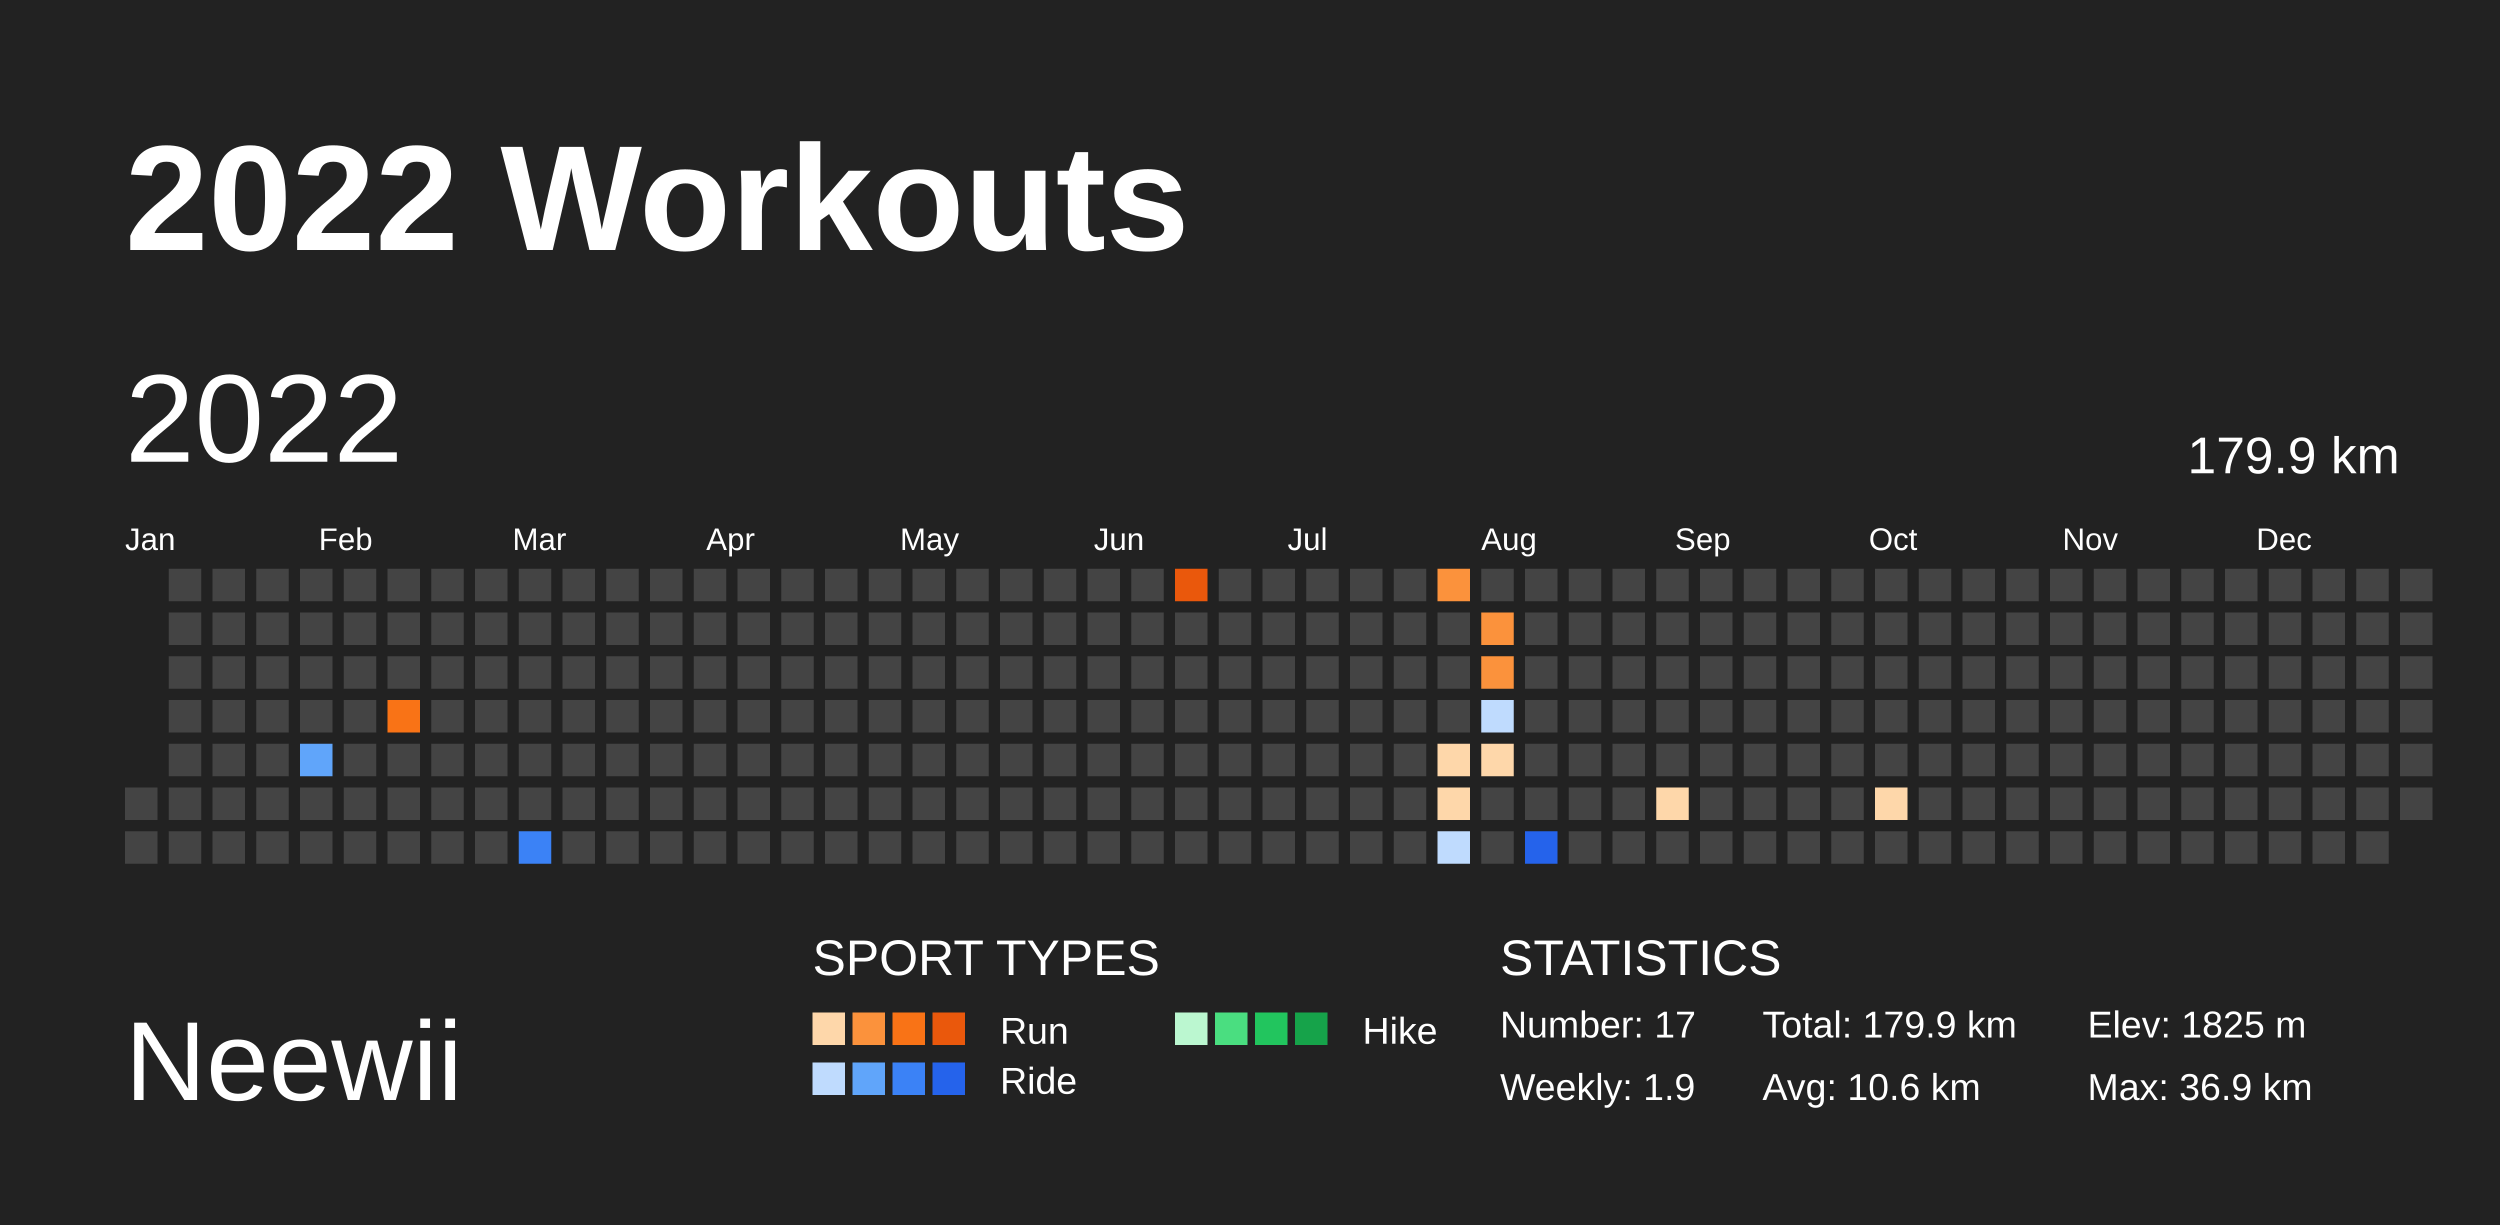
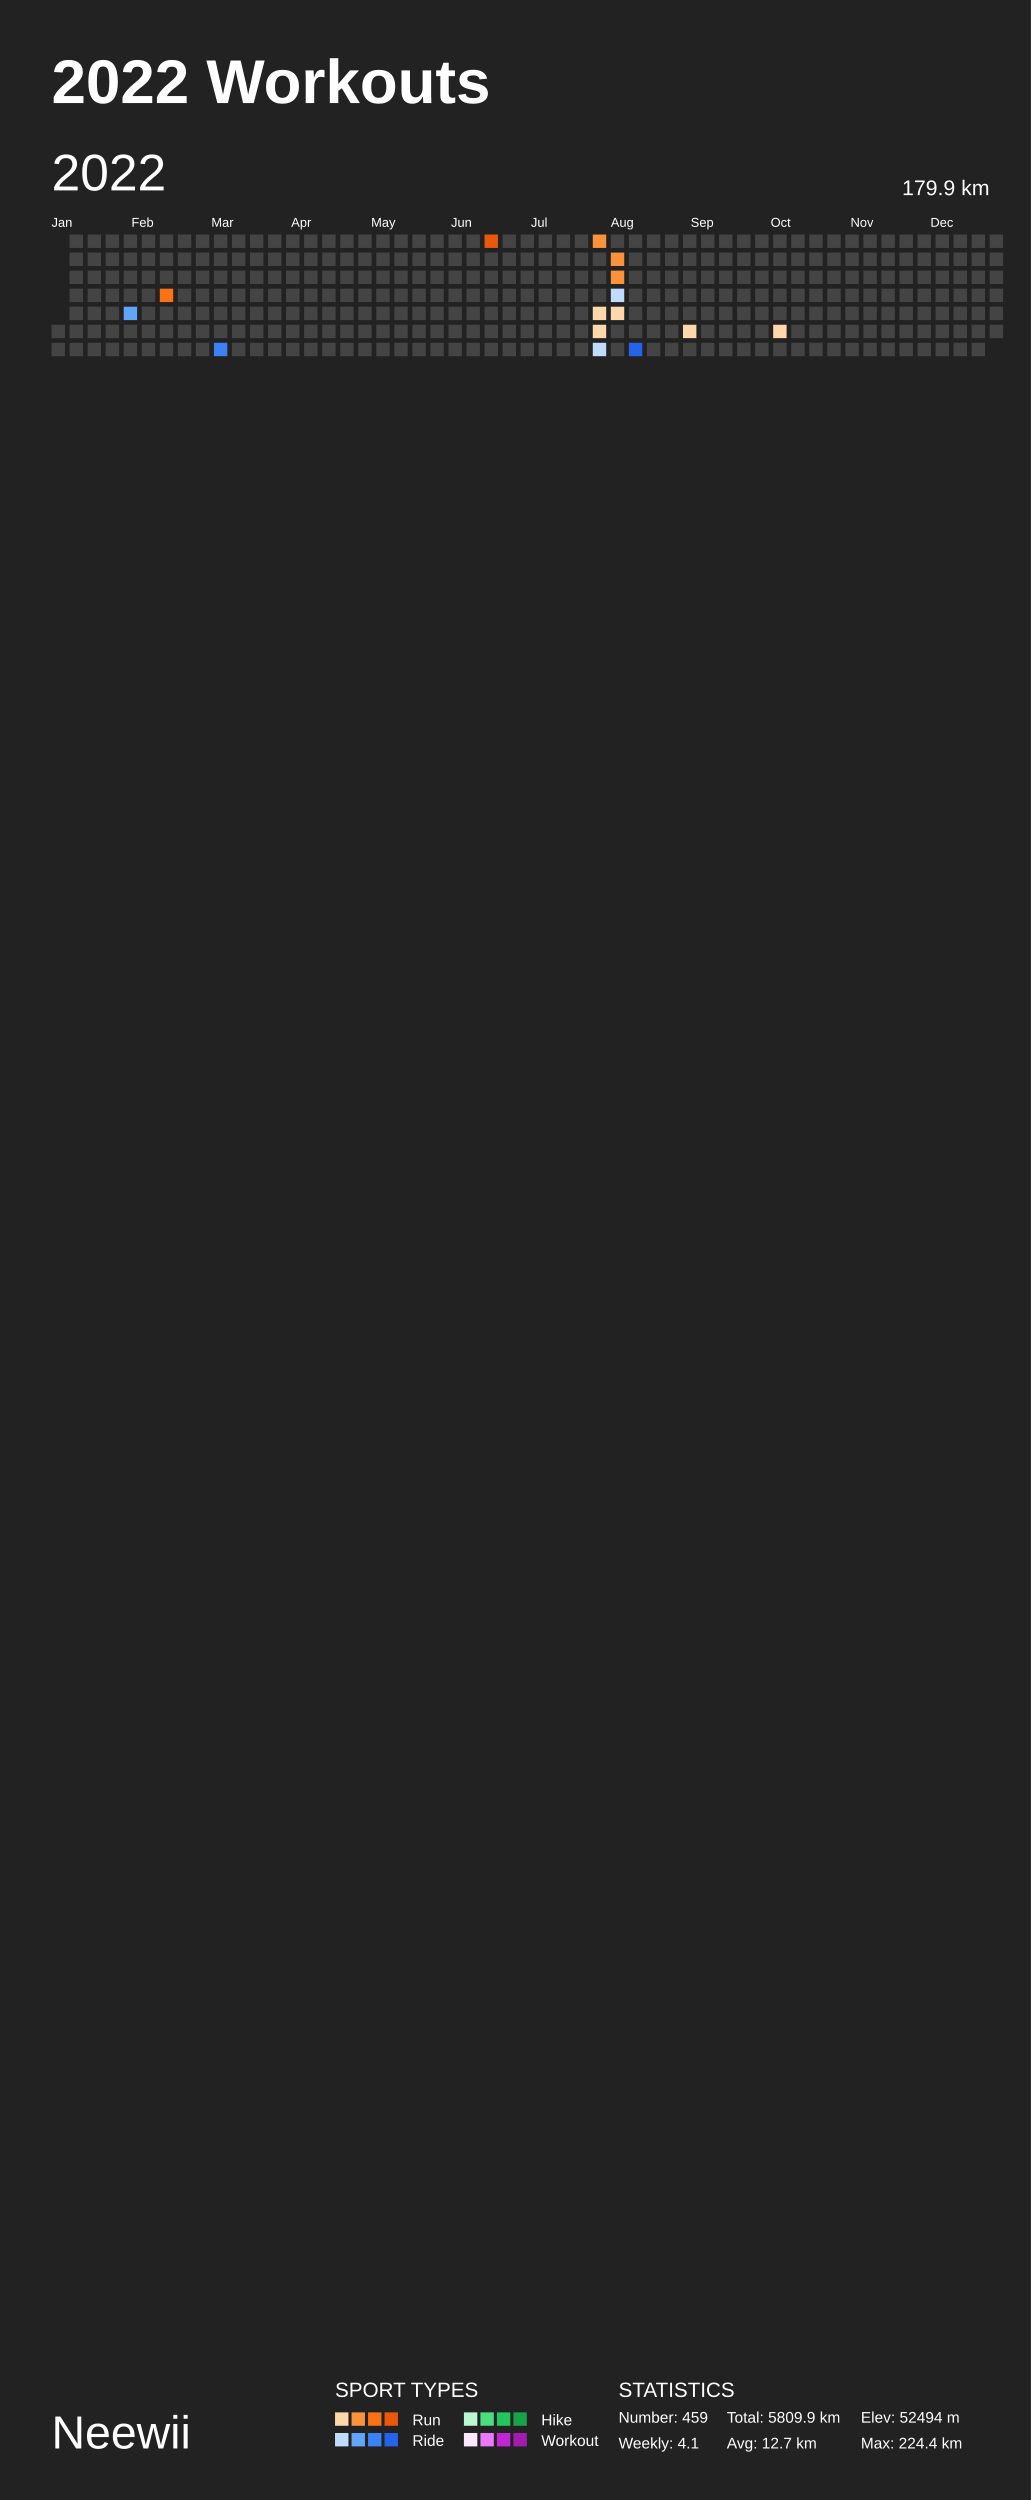
- <svg xmlns="http://www.w3.org/2000/svg" baseProfile="full" height="98mm" version="1.1" viewBox="0,0,200,98" width="200mm">
+ <svg xmlns="http://www.w3.org/2000/svg" baseProfile="full" height="485mm" version="1.1" viewBox="0,0,200,485" width="200mm">
  <defs />
-   <rect fill="#222222" height="98" width="200" x="0" y="0" />
+   <rect fill="#222222" height="485" width="200" x="0" y="0" />
  <text fill="#FFFFFF" style="font-size:12px; font-family:Arial; font-weight:bold;" x="10" y="20">2022 Workouts</text>
-   <text fill="#FFFFFF" style="font-size:9px; font-family:Arial" x="10" y="88">Neewii</text>
-   <text fill="#FFFFFF" style="font-size:4px; font-family:Arial" x="65" y="78">SPORT TYPES</text>
-   <rect fill="#fed7aa" height="2.6" width="2.6" x="65.0" y="81" />
-   <rect fill="#fb923c" height="2.6" width="2.6" x="68.2" y="81" />
-   <rect fill="#f97316" height="2.6" width="2.6" x="71.4" y="81" />
-   <rect fill="#ea580c" height="2.6" width="2.6" x="74.6" y="81" />
-   <text fill="#FFFFFF" style="font-size:3px; font-family:Arial" x="80" y="83.5">Run</text>
-   <rect fill="#bbf7d0" height="2.6" width="2.6" x="94.0" y="81" />
-   <rect fill="#4ade80" height="2.6" width="2.6" x="97.2" y="81" />
-   <rect fill="#22c55e" height="2.6" width="2.6" x="100.4" y="81" />
-   <rect fill="#16a34a" height="2.6" width="2.6" x="103.6" y="81" />
-   <text fill="#FFFFFF" style="font-size:3px; font-family:Arial" x="109" y="83.5">Hike</text>
-   <rect fill="#bfdbfe" height="2.6" width="2.6" x="65.0" y="85" />
-   <rect fill="#60a5fa" height="2.6" width="2.6" x="68.2" y="85" />
-   <rect fill="#3b82f6" height="2.6" width="2.6" x="71.4" y="85" />
-   <rect fill="#2563eb" height="2.6" width="2.6" x="74.6" y="85" />
-   <text fill="#FFFFFF" style="font-size:3px; font-family:Arial" x="80" y="87.5">Ride</text>
-   <text fill="#FFFFFF" style="font-size:4px; font-family:Arial" x="120" y="78">STATISTICS</text>
-   <text fill="#FFFFFF" style="font-size:3px; font-family:Arial" x="120" y="83">Number: 17</text>
-   <text fill="#FFFFFF" style="font-size:3px; font-family:Arial" x="120" y="88">Weekly: 1.9</text>
-   <text fill="#FFFFFF" style="font-size:3px; font-family:Arial" x="141" y="83">Total: 179.9 km</text>
-   <text fill="#FFFFFF" style="font-size:3px; font-family:Arial" x="141" y="88">Avg: 10.6 km</text>
-   <text fill="#FFFFFF" style="font-size:3px; font-family:Arial" x="167" y="83">Elev: 1825 m</text>
-   <text fill="#FFFFFF" style="font-size:3px; font-family:Arial" x="167" y="88">Max: 36.9 km</text>
+   <text fill="#FFFFFF" style="font-size:9px; font-family:Arial" x="10" y="475">Neewii</text>
+   <text fill="#FFFFFF" style="font-size:4px; font-family:Arial" x="65" y="465">SPORT TYPES</text>
+   <rect fill="#fed7aa" height="2.6" width="2.6" x="65.0" y="468" />
+   <rect fill="#fb923c" height="2.6" width="2.6" x="68.2" y="468" />
+   <rect fill="#f97316" height="2.6" width="2.6" x="71.4" y="468" />
+   <rect fill="#ea580c" height="2.6" width="2.6" x="74.6" y="468" />
+   <text fill="#FFFFFF" style="font-size:3px; font-family:Arial" x="80" y="470.5">Run</text>
+   <rect fill="#bbf7d0" height="2.6" width="2.6" x="90.0" y="468" />
+   <rect fill="#4ade80" height="2.6" width="2.6" x="93.2" y="468" />
+   <rect fill="#22c55e" height="2.6" width="2.6" x="96.4" y="468" />
+   <rect fill="#16a34a" height="2.6" width="2.6" x="99.6" y="468" />
+   <text fill="#FFFFFF" style="font-size:3px; font-family:Arial" x="105" y="470.5">Hike</text>
+   <rect fill="#bfdbfe" height="2.6" width="2.6" x="65.0" y="472" />
+   <rect fill="#60a5fa" height="2.6" width="2.6" x="68.2" y="472" />
+   <rect fill="#3b82f6" height="2.6" width="2.6" x="71.4" y="472" />
+   <rect fill="#2563eb" height="2.6" width="2.6" x="74.6" y="472" />
+   <text fill="#FFFFFF" style="font-size:3px; font-family:Arial" x="80" y="474.5">Ride</text>
+   <rect fill="#fae8ff" height="2.6" width="2.6" x="90.0" y="472" />
+   <rect fill="#e879f9" height="2.6" width="2.6" x="93.2" y="472" />
+   <rect fill="#c026d3" height="2.6" width="2.6" x="96.4" y="472" />
+   <rect fill="#a21caf" height="2.6" width="2.6" x="99.6" y="472" />
+   <text fill="#FFFFFF" style="font-size:3px; font-family:Arial" x="105" y="474.5">Workout</text>
+   <text fill="#FFFFFF" style="font-size:4px; font-family:Arial" x="120" y="465">STATISTICS</text>
+   <text fill="#FFFFFF" style="font-size:3px; font-family:Arial" x="120" y="470">Number: 459</text>
+   <text fill="#FFFFFF" style="font-size:3px; font-family:Arial" x="120" y="475">Weekly: 4.1</text>
+   <text fill="#FFFFFF" style="font-size:3px; font-family:Arial" x="141" y="470">Total: 5809.9 km</text>
+   <text fill="#FFFFFF" style="font-size:3px; font-family:Arial" x="141" y="475">Avg: 12.7 km</text>
+   <text fill="#FFFFFF" style="font-size:3px; font-family:Arial" x="167" y="470">Elev: 52494 m</text>
+   <text fill="#FFFFFF" style="font-size:3px; font-family:Arial" x="167" y="475">Max: 224.4 km</text>
  <text dominant-baseline="hanging" fill="#FFFFFF" style="font-size:10.0px; font-family:Arial;" x="10" y="30">2022</text>
  <text dominant-baseline="hanging" fill="#FFFFFF" style="font-size:4.125px; font-family:Arial;" x="175" y="35">179.9 km</text>
  <text fill="#FFFFFF" style="font-size:2.5px; font-family:Arial" x="10.0" y="44">Jan</text>
  <text fill="#FFFFFF" style="font-size:2.5px; font-family:Arial" x="25.5" y="44">Feb</text>
  <text fill="#FFFFFF" style="font-size:2.5px; font-family:Arial" x="41.0" y="44">Mar</text>
  <text fill="#FFFFFF" style="font-size:2.5px; font-family:Arial" x="56.5" y="44">Apr</text>
  <text fill="#FFFFFF" style="font-size:2.5px; font-family:Arial" x="72.0" y="44">May</text>
  <text fill="#FFFFFF" style="font-size:2.5px; font-family:Arial" x="87.5" y="44">Jun</text>
  <text fill="#FFFFFF" style="font-size:2.5px; font-family:Arial" x="103.0" y="44">Jul</text>
  <text fill="#FFFFFF" style="font-size:2.5px; font-family:Arial" x="118.5" y="44">Aug</text>
  <text fill="#FFFFFF" style="font-size:2.5px; font-family:Arial" x="134.0" y="44">Sep</text>
  <text fill="#FFFFFF" style="font-size:2.5px; font-family:Arial" x="149.5" y="44">Oct</text>
  <text fill="#FFFFFF" style="font-size:2.5px; font-family:Arial" x="165.0" y="44">Nov</text>
  <text fill="#FFFFFF" style="font-size:2.5px; font-family:Arial" x="180.5" y="44">Dec</text>
  <rect fill="#444444" height="2.6" width="2.6" x="10.0" y="63.0" />
  <rect fill="#444444" height="2.6" width="2.6" x="10.0" y="66.5" />
  <rect fill="#444444" height="2.6" width="2.6" x="13.5" y="45.5" />
  <rect fill="#444444" height="2.6" width="2.6" x="13.5" y="49.0" />
  <rect fill="#444444" height="2.6" width="2.6" x="13.5" y="52.5" />
  <rect fill="#444444" height="2.6" width="2.6" x="13.5" y="56.0" />
  <rect fill="#444444" height="2.6" width="2.6" x="13.5" y="59.5" />
  <rect fill="#444444" height="2.6" width="2.6" x="13.5" y="63.0" />
  <rect fill="#444444" height="2.6" width="2.6" x="13.5" y="66.5" />
  <rect fill="#444444" height="2.6" width="2.6" x="17.0" y="45.5" />
  <rect fill="#444444" height="2.6" width="2.6" x="17.0" y="49.0" />
  <rect fill="#444444" height="2.6" width="2.6" x="17.0" y="52.5" />
  <rect fill="#444444" height="2.6" width="2.6" x="17.0" y="56.0" />
  <rect fill="#444444" height="2.6" width="2.6" x="17.0" y="59.5" />
  <rect fill="#444444" height="2.6" width="2.6" x="17.0" y="63.0" />
  <rect fill="#444444" height="2.6" width="2.6" x="17.0" y="66.5" />
  <rect fill="#444444" height="2.6" width="2.6" x="20.5" y="45.5" />
  <rect fill="#444444" height="2.6" width="2.6" x="20.5" y="49.0" />
  <rect fill="#444444" height="2.6" width="2.6" x="20.5" y="52.5" />
  <rect fill="#444444" height="2.6" width="2.6" x="20.5" y="56.0" />
  <rect fill="#444444" height="2.6" width="2.6" x="20.5" y="59.5" />
  <rect fill="#444444" height="2.6" width="2.6" x="20.5" y="63.0" />
  <rect fill="#444444" height="2.6" width="2.6" x="20.5" y="66.5" />
  <rect fill="#444444" height="2.6" width="2.6" x="24.0" y="45.5" />
  <rect fill="#444444" height="2.6" width="2.6" x="24.0" y="49.0" />
  <rect fill="#444444" height="2.6" width="2.6" x="24.0" y="52.5" />
  <rect fill="#444444" height="2.6" width="2.6" x="24.0" y="56.0" />
  <rect fill="#60a5fa" height="2.6" width="2.6" x="24.0" y="59.5" />
  <rect fill="#444444" height="2.6" width="2.6" x="24.0" y="63.0" />
  <rect fill="#444444" height="2.6" width="2.6" x="24.0" y="66.5" />
  <rect fill="#444444" height="2.6" width="2.6" x="27.5" y="45.5" />
  <rect fill="#444444" height="2.6" width="2.6" x="27.5" y="49.0" />
  <rect fill="#444444" height="2.6" width="2.6" x="27.5" y="52.5" />
  <rect fill="#444444" height="2.6" width="2.6" x="27.5" y="56.0" />
  <rect fill="#444444" height="2.6" width="2.6" x="27.5" y="59.5" />
  <rect fill="#444444" height="2.6" width="2.6" x="27.5" y="63.0" />
  <rect fill="#444444" height="2.6" width="2.6" x="27.5" y="66.5" />
  <rect fill="#444444" height="2.6" width="2.6" x="31.0" y="45.5" />
  <rect fill="#444444" height="2.6" width="2.6" x="31.0" y="49.0" />
  <rect fill="#444444" height="2.6" width="2.6" x="31.0" y="52.5" />
  <rect fill="#f97316" height="2.6" width="2.6" x="31.0" y="56.0" />
  <rect fill="#444444" height="2.6" width="2.6" x="31.0" y="59.5" />
  <rect fill="#444444" height="2.6" width="2.6" x="31.0" y="63.0" />
  <rect fill="#444444" height="2.6" width="2.6" x="31.0" y="66.5" />
  <rect fill="#444444" height="2.6" width="2.6" x="34.5" y="45.5" />
  <rect fill="#444444" height="2.6" width="2.6" x="34.5" y="49.0" />
  <rect fill="#444444" height="2.6" width="2.6" x="34.5" y="52.5" />
  <rect fill="#444444" height="2.6" width="2.6" x="34.5" y="56.0" />
  <rect fill="#444444" height="2.6" width="2.6" x="34.5" y="59.5" />
  <rect fill="#444444" height="2.6" width="2.6" x="34.5" y="63.0" />
  <rect fill="#444444" height="2.6" width="2.6" x="34.5" y="66.5" />
  <rect fill="#444444" height="2.6" width="2.6" x="38.0" y="45.5" />
  <rect fill="#444444" height="2.6" width="2.6" x="38.0" y="49.0" />
  <rect fill="#444444" height="2.6" width="2.6" x="38.0" y="52.5" />
  <rect fill="#444444" height="2.6" width="2.6" x="38.0" y="56.0" />
  <rect fill="#444444" height="2.6" width="2.6" x="38.0" y="59.5" />
  <rect fill="#444444" height="2.6" width="2.6" x="38.0" y="63.0" />
  <rect fill="#444444" height="2.6" width="2.6" x="38.0" y="66.5" />
  <rect fill="#444444" height="2.6" width="2.6" x="41.5" y="45.5" />
  <rect fill="#444444" height="2.6" width="2.6" x="41.5" y="49.0" />
  <rect fill="#444444" height="2.6" width="2.6" x="41.5" y="52.5" />
  <rect fill="#444444" height="2.6" width="2.6" x="41.5" y="56.0" />
  <rect fill="#444444" height="2.6" width="2.6" x="41.5" y="59.5" />
  <rect fill="#444444" height="2.6" width="2.6" x="41.5" y="63.0" />
  <rect fill="#3b82f6" height="2.6" width="2.6" x="41.5" y="66.5" />
  <rect fill="#444444" height="2.6" width="2.6" x="45.0" y="45.5" />
  <rect fill="#444444" height="2.6" width="2.6" x="45.0" y="49.0" />
  <rect fill="#444444" height="2.6" width="2.6" x="45.0" y="52.5" />
  <rect fill="#444444" height="2.6" width="2.6" x="45.0" y="56.0" />
  <rect fill="#444444" height="2.6" width="2.6" x="45.0" y="59.5" />
  <rect fill="#444444" height="2.6" width="2.6" x="45.0" y="63.0" />
  <rect fill="#444444" height="2.6" width="2.6" x="45.0" y="66.5" />
  <rect fill="#444444" height="2.6" width="2.6" x="48.5" y="45.5" />
  <rect fill="#444444" height="2.6" width="2.6" x="48.5" y="49.0" />
  <rect fill="#444444" height="2.6" width="2.6" x="48.5" y="52.5" />
  <rect fill="#444444" height="2.6" width="2.6" x="48.5" y="56.0" />
  <rect fill="#444444" height="2.6" width="2.6" x="48.5" y="59.5" />
  <rect fill="#444444" height="2.6" width="2.6" x="48.5" y="63.0" />
  <rect fill="#444444" height="2.6" width="2.6" x="48.5" y="66.5" />
  <rect fill="#444444" height="2.6" width="2.6" x="52.0" y="45.5" />
  <rect fill="#444444" height="2.6" width="2.6" x="52.0" y="49.0" />
  <rect fill="#444444" height="2.6" width="2.6" x="52.0" y="52.5" />
  <rect fill="#444444" height="2.6" width="2.6" x="52.0" y="56.0" />
  <rect fill="#444444" height="2.6" width="2.6" x="52.0" y="59.5" />
  <rect fill="#444444" height="2.6" width="2.6" x="52.0" y="63.0" />
  <rect fill="#444444" height="2.6" width="2.6" x="52.0" y="66.5" />
  <rect fill="#444444" height="2.6" width="2.6" x="55.5" y="45.5" />
  <rect fill="#444444" height="2.6" width="2.6" x="55.5" y="49.0" />
  <rect fill="#444444" height="2.6" width="2.6" x="55.5" y="52.5" />
  <rect fill="#444444" height="2.6" width="2.6" x="55.5" y="56.0" />
  <rect fill="#444444" height="2.6" width="2.6" x="55.5" y="59.5" />
  <rect fill="#444444" height="2.6" width="2.6" x="55.5" y="63.0" />
  <rect fill="#444444" height="2.6" width="2.6" x="55.5" y="66.5" />
  <rect fill="#444444" height="2.6" width="2.6" x="59.0" y="45.5" />
  <rect fill="#444444" height="2.6" width="2.6" x="59.0" y="49.0" />
  <rect fill="#444444" height="2.6" width="2.6" x="59.0" y="52.5" />
  <rect fill="#444444" height="2.6" width="2.6" x="59.0" y="56.0" />
  <rect fill="#444444" height="2.6" width="2.6" x="59.0" y="59.5" />
  <rect fill="#444444" height="2.6" width="2.6" x="59.0" y="63.0" />
  <rect fill="#444444" height="2.6" width="2.6" x="59.0" y="66.5" />
  <rect fill="#444444" height="2.6" width="2.6" x="62.5" y="45.5" />
  <rect fill="#444444" height="2.6" width="2.6" x="62.5" y="49.0" />
  <rect fill="#444444" height="2.6" width="2.6" x="62.5" y="52.5" />
  <rect fill="#444444" height="2.6" width="2.6" x="62.5" y="56.0" />
  <rect fill="#444444" height="2.6" width="2.6" x="62.5" y="59.5" />
  <rect fill="#444444" height="2.6" width="2.6" x="62.5" y="63.0" />
  <rect fill="#444444" height="2.6" width="2.6" x="62.5" y="66.5" />
  <rect fill="#444444" height="2.6" width="2.6" x="66.0" y="45.5" />
  <rect fill="#444444" height="2.6" width="2.6" x="66.0" y="49.0" />
  <rect fill="#444444" height="2.6" width="2.6" x="66.0" y="52.5" />
  <rect fill="#444444" height="2.6" width="2.6" x="66.0" y="56.0" />
  <rect fill="#444444" height="2.6" width="2.6" x="66.0" y="59.5" />
  <rect fill="#444444" height="2.6" width="2.6" x="66.0" y="63.0" />
  <rect fill="#444444" height="2.6" width="2.6" x="66.0" y="66.5" />
  <rect fill="#444444" height="2.6" width="2.6" x="69.5" y="45.5" />
  <rect fill="#444444" height="2.6" width="2.6" x="69.5" y="49.0" />
  <rect fill="#444444" height="2.6" width="2.6" x="69.5" y="52.5" />
  <rect fill="#444444" height="2.6" width="2.6" x="69.5" y="56.0" />
  <rect fill="#444444" height="2.6" width="2.6" x="69.5" y="59.5" />
  <rect fill="#444444" height="2.6" width="2.6" x="69.5" y="63.0" />
  <rect fill="#444444" height="2.6" width="2.6" x="69.5" y="66.5" />
  <rect fill="#444444" height="2.6" width="2.6" x="73.0" y="45.5" />
  <rect fill="#444444" height="2.6" width="2.6" x="73.0" y="49.0" />
  <rect fill="#444444" height="2.6" width="2.6" x="73.0" y="52.5" />
  <rect fill="#444444" height="2.6" width="2.6" x="73.0" y="56.0" />
  <rect fill="#444444" height="2.6" width="2.6" x="73.0" y="59.5" />
  <rect fill="#444444" height="2.6" width="2.6" x="73.0" y="63.0" />
  <rect fill="#444444" height="2.6" width="2.6" x="73.0" y="66.5" />
  <rect fill="#444444" height="2.6" width="2.6" x="76.5" y="45.5" />
  <rect fill="#444444" height="2.6" width="2.6" x="76.5" y="49.0" />
  <rect fill="#444444" height="2.6" width="2.6" x="76.5" y="52.5" />
  <rect fill="#444444" height="2.6" width="2.6" x="76.5" y="56.0" />
  <rect fill="#444444" height="2.6" width="2.6" x="76.5" y="59.5" />
  <rect fill="#444444" height="2.6" width="2.6" x="76.5" y="63.0" />
  <rect fill="#444444" height="2.6" width="2.6" x="76.5" y="66.5" />
  <rect fill="#444444" height="2.6" width="2.6" x="80.0" y="45.5" />
  <rect fill="#444444" height="2.6" width="2.6" x="80.0" y="49.0" />
  <rect fill="#444444" height="2.6" width="2.6" x="80.0" y="52.5" />
  <rect fill="#444444" height="2.6" width="2.6" x="80.0" y="56.0" />
  <rect fill="#444444" height="2.6" width="2.6" x="80.0" y="59.5" />
  <rect fill="#444444" height="2.6" width="2.6" x="80.0" y="63.0" />
  <rect fill="#444444" height="2.6" width="2.6" x="80.0" y="66.5" />
  <rect fill="#444444" height="2.6" width="2.6" x="83.5" y="45.5" />
  <rect fill="#444444" height="2.6" width="2.6" x="83.5" y="49.0" />
  <rect fill="#444444" height="2.6" width="2.6" x="83.5" y="52.5" />
  <rect fill="#444444" height="2.6" width="2.6" x="83.5" y="56.0" />
  <rect fill="#444444" height="2.6" width="2.6" x="83.5" y="59.5" />
  <rect fill="#444444" height="2.6" width="2.6" x="83.5" y="63.0" />
  <rect fill="#444444" height="2.6" width="2.6" x="83.5" y="66.5" />
  <rect fill="#444444" height="2.6" width="2.6" x="87.0" y="45.5" />
  <rect fill="#444444" height="2.6" width="2.6" x="87.0" y="49.0" />
  <rect fill="#444444" height="2.6" width="2.6" x="87.0" y="52.5" />
  <rect fill="#444444" height="2.6" width="2.6" x="87.0" y="56.0" />
  <rect fill="#444444" height="2.6" width="2.6" x="87.0" y="59.5" />
  <rect fill="#444444" height="2.6" width="2.6" x="87.0" y="63.0" />
  <rect fill="#444444" height="2.6" width="2.6" x="87.0" y="66.5" />
  <rect fill="#444444" height="2.6" width="2.6" x="90.5" y="45.5" />
  <rect fill="#444444" height="2.6" width="2.6" x="90.5" y="49.0" />
  <rect fill="#444444" height="2.6" width="2.6" x="90.5" y="52.5" />
  <rect fill="#444444" height="2.6" width="2.6" x="90.5" y="56.0" />
  <rect fill="#444444" height="2.6" width="2.6" x="90.5" y="59.5" />
  <rect fill="#444444" height="2.6" width="2.6" x="90.5" y="63.0" />
  <rect fill="#444444" height="2.6" width="2.6" x="90.5" y="66.5" />
  <rect fill="#ea580c" height="2.6" width="2.6" x="94.0" y="45.5" />
  <rect fill="#444444" height="2.6" width="2.6" x="94.0" y="49.0" />
  <rect fill="#444444" height="2.6" width="2.6" x="94.0" y="52.5" />
  <rect fill="#444444" height="2.6" width="2.6" x="94.0" y="56.0" />
  <rect fill="#444444" height="2.6" width="2.6" x="94.0" y="59.5" />
  <rect fill="#444444" height="2.6" width="2.6" x="94.0" y="63.0" />
  <rect fill="#444444" height="2.6" width="2.6" x="94.0" y="66.5" />
  <rect fill="#444444" height="2.6" width="2.6" x="97.5" y="45.5" />
  <rect fill="#444444" height="2.6" width="2.6" x="97.5" y="49.0" />
  <rect fill="#444444" height="2.6" width="2.6" x="97.5" y="52.5" />
  <rect fill="#444444" height="2.6" width="2.6" x="97.5" y="56.0" />
  <rect fill="#444444" height="2.6" width="2.6" x="97.5" y="59.5" />
  <rect fill="#444444" height="2.6" width="2.6" x="97.5" y="63.0" />
  <rect fill="#444444" height="2.6" width="2.6" x="97.5" y="66.5" />
  <rect fill="#444444" height="2.6" width="2.6" x="101.0" y="45.5" />
  <rect fill="#444444" height="2.6" width="2.6" x="101.0" y="49.0" />
  <rect fill="#444444" height="2.6" width="2.6" x="101.0" y="52.5" />
  <rect fill="#444444" height="2.6" width="2.6" x="101.0" y="56.0" />
  <rect fill="#444444" height="2.6" width="2.6" x="101.0" y="59.5" />
  <rect fill="#444444" height="2.6" width="2.6" x="101.0" y="63.0" />
  <rect fill="#444444" height="2.6" width="2.6" x="101.0" y="66.5" />
  <rect fill="#444444" height="2.6" width="2.6" x="104.5" y="45.5" />
  <rect fill="#444444" height="2.6" width="2.6" x="104.5" y="49.0" />
  <rect fill="#444444" height="2.6" width="2.6" x="104.5" y="52.5" />
  <rect fill="#444444" height="2.6" width="2.6" x="104.5" y="56.0" />
  <rect fill="#444444" height="2.6" width="2.6" x="104.5" y="59.5" />
  <rect fill="#444444" height="2.6" width="2.6" x="104.5" y="63.0" />
  <rect fill="#444444" height="2.6" width="2.6" x="104.5" y="66.5" />
  <rect fill="#444444" height="2.6" width="2.6" x="108.0" y="45.5" />
  <rect fill="#444444" height="2.6" width="2.6" x="108.0" y="49.0" />
  <rect fill="#444444" height="2.6" width="2.6" x="108.0" y="52.5" />
  <rect fill="#444444" height="2.6" width="2.6" x="108.0" y="56.0" />
  <rect fill="#444444" height="2.6" width="2.6" x="108.0" y="59.5" />
  <rect fill="#444444" height="2.6" width="2.6" x="108.0" y="63.0" />
  <rect fill="#444444" height="2.6" width="2.6" x="108.0" y="66.5" />
  <rect fill="#444444" height="2.6" width="2.6" x="111.5" y="45.5" />
  <rect fill="#444444" height="2.6" width="2.6" x="111.5" y="49.0" />
  <rect fill="#444444" height="2.6" width="2.6" x="111.5" y="52.5" />
  <rect fill="#444444" height="2.6" width="2.6" x="111.5" y="56.0" />
  <rect fill="#444444" height="2.6" width="2.6" x="111.5" y="59.5" />
  <rect fill="#444444" height="2.6" width="2.6" x="111.5" y="63.0" />
  <rect fill="#444444" height="2.6" width="2.6" x="111.5" y="66.5" />
  <rect fill="#fb923c" height="2.6" width="2.6" x="115.0" y="45.5" />
  <rect fill="#444444" height="2.6" width="2.6" x="115.0" y="49.0" />
  <rect fill="#444444" height="2.6" width="2.6" x="115.0" y="52.5" />
  <rect fill="#444444" height="2.6" width="2.6" x="115.0" y="56.0" />
  <rect fill="#fed7aa" height="2.6" width="2.6" x="115.0" y="59.5" />
  <rect fill="#fed7aa" height="2.6" width="2.6" x="115.0" y="63.0" />
  <rect fill="#bfdbfe" height="2.6" width="2.6" x="115.0" y="66.5" />
  <rect fill="#444444" height="2.6" width="2.6" x="118.5" y="45.5" />
  <rect fill="#fb923c" height="2.6" width="2.6" x="118.5" y="49.0" />
  <rect fill="#fb923c" height="2.6" width="2.6" x="118.5" y="52.5" />
  <rect fill="#bfdbfe" height="2.6" width="2.6" x="118.5" y="56.0" />
  <rect fill="#fed7aa" height="2.6" width="2.6" x="118.5" y="59.5" />
  <rect fill="#444444" height="2.6" width="2.6" x="118.5" y="63.0" />
  <rect fill="#444444" height="2.6" width="2.6" x="118.5" y="66.5" />
  <rect fill="#444444" height="2.6" width="2.6" x="122.0" y="45.5" />
  <rect fill="#444444" height="2.6" width="2.6" x="122.0" y="49.0" />
  <rect fill="#444444" height="2.6" width="2.6" x="122.0" y="52.5" />
  <rect fill="#444444" height="2.6" width="2.6" x="122.0" y="56.0" />
  <rect fill="#444444" height="2.6" width="2.6" x="122.0" y="59.5" />
  <rect fill="#444444" height="2.6" width="2.6" x="122.0" y="63.0" />
  <rect fill="#2563eb" height="2.6" width="2.6" x="122.0" y="66.5" />
  <rect fill="#444444" height="2.6" width="2.6" x="125.5" y="45.5" />
  <rect fill="#444444" height="2.6" width="2.6" x="125.5" y="49.0" />
  <rect fill="#444444" height="2.6" width="2.6" x="125.5" y="52.5" />
  <rect fill="#444444" height="2.6" width="2.6" x="125.5" y="56.0" />
  <rect fill="#444444" height="2.6" width="2.6" x="125.5" y="59.5" />
  <rect fill="#444444" height="2.6" width="2.6" x="125.5" y="63.0" />
  <rect fill="#444444" height="2.6" width="2.6" x="125.5" y="66.5" />
  <rect fill="#444444" height="2.6" width="2.6" x="129.0" y="45.5" />
  <rect fill="#444444" height="2.6" width="2.6" x="129.0" y="49.0" />
  <rect fill="#444444" height="2.6" width="2.6" x="129.0" y="52.5" />
  <rect fill="#444444" height="2.6" width="2.6" x="129.0" y="56.0" />
  <rect fill="#444444" height="2.6" width="2.6" x="129.0" y="59.5" />
  <rect fill="#444444" height="2.6" width="2.6" x="129.0" y="63.0" />
  <rect fill="#444444" height="2.6" width="2.6" x="129.0" y="66.5" />
  <rect fill="#444444" height="2.6" width="2.6" x="132.5" y="45.5" />
  <rect fill="#444444" height="2.6" width="2.6" x="132.5" y="49.0" />
  <rect fill="#444444" height="2.6" width="2.6" x="132.5" y="52.5" />
  <rect fill="#444444" height="2.6" width="2.6" x="132.5" y="56.0" />
  <rect fill="#444444" height="2.6" width="2.6" x="132.5" y="59.5" />
  <rect fill="#fed7aa" height="2.6" width="2.6" x="132.5" y="63.0" />
  <rect fill="#444444" height="2.6" width="2.6" x="132.5" y="66.5" />
  <rect fill="#444444" height="2.6" width="2.6" x="136.0" y="45.5" />
  <rect fill="#444444" height="2.6" width="2.6" x="136.0" y="49.0" />
  <rect fill="#444444" height="2.6" width="2.6" x="136.0" y="52.5" />
  <rect fill="#444444" height="2.6" width="2.6" x="136.0" y="56.0" />
  <rect fill="#444444" height="2.6" width="2.6" x="136.0" y="59.5" />
  <rect fill="#444444" height="2.6" width="2.6" x="136.0" y="63.0" />
  <rect fill="#444444" height="2.6" width="2.6" x="136.0" y="66.5" />
  <rect fill="#444444" height="2.6" width="2.6" x="139.5" y="45.5" />
  <rect fill="#444444" height="2.6" width="2.6" x="139.5" y="49.0" />
  <rect fill="#444444" height="2.6" width="2.6" x="139.5" y="52.5" />
  <rect fill="#444444" height="2.6" width="2.6" x="139.5" y="56.0" />
  <rect fill="#444444" height="2.6" width="2.6" x="139.5" y="59.5" />
  <rect fill="#444444" height="2.6" width="2.6" x="139.5" y="63.0" />
  <rect fill="#444444" height="2.6" width="2.6" x="139.5" y="66.5" />
  <rect fill="#444444" height="2.6" width="2.6" x="143.0" y="45.5" />
  <rect fill="#444444" height="2.6" width="2.6" x="143.0" y="49.0" />
  <rect fill="#444444" height="2.6" width="2.6" x="143.0" y="52.5" />
  <rect fill="#444444" height="2.6" width="2.6" x="143.0" y="56.0" />
  <rect fill="#444444" height="2.6" width="2.6" x="143.0" y="59.5" />
  <rect fill="#444444" height="2.6" width="2.6" x="143.0" y="63.0" />
  <rect fill="#444444" height="2.6" width="2.6" x="143.0" y="66.5" />
  <rect fill="#444444" height="2.6" width="2.6" x="146.5" y="45.5" />
  <rect fill="#444444" height="2.6" width="2.6" x="146.5" y="49.0" />
  <rect fill="#444444" height="2.6" width="2.6" x="146.5" y="52.5" />
  <rect fill="#444444" height="2.6" width="2.6" x="146.5" y="56.0" />
  <rect fill="#444444" height="2.6" width="2.6" x="146.5" y="59.5" />
  <rect fill="#444444" height="2.6" width="2.6" x="146.5" y="63.0" />
  <rect fill="#444444" height="2.6" width="2.6" x="146.5" y="66.5" />
  <rect fill="#444444" height="2.6" width="2.6" x="150.0" y="45.5" />
  <rect fill="#444444" height="2.6" width="2.6" x="150.0" y="49.0" />
  <rect fill="#444444" height="2.6" width="2.6" x="150.0" y="52.5" />
  <rect fill="#444444" height="2.6" width="2.6" x="150.0" y="56.0" />
  <rect fill="#444444" height="2.6" width="2.6" x="150.0" y="59.5" />
  <rect fill="#fed7aa" height="2.6" width="2.6" x="150.0" y="63.0" />
  <rect fill="#444444" height="2.6" width="2.6" x="150.0" y="66.5" />
  <rect fill="#444444" height="2.6" width="2.6" x="153.5" y="45.5" />
  <rect fill="#444444" height="2.6" width="2.6" x="153.5" y="49.0" />
  <rect fill="#444444" height="2.6" width="2.6" x="153.5" y="52.5" />
  <rect fill="#444444" height="2.6" width="2.6" x="153.5" y="56.0" />
  <rect fill="#444444" height="2.6" width="2.6" x="153.5" y="59.5" />
  <rect fill="#444444" height="2.6" width="2.6" x="153.5" y="63.0" />
  <rect fill="#444444" height="2.6" width="2.6" x="153.5" y="66.5" />
  <rect fill="#444444" height="2.6" width="2.6" x="157.0" y="45.5" />
  <rect fill="#444444" height="2.6" width="2.6" x="157.0" y="49.0" />
  <rect fill="#444444" height="2.6" width="2.6" x="157.0" y="52.5" />
  <rect fill="#444444" height="2.6" width="2.6" x="157.0" y="56.0" />
  <rect fill="#444444" height="2.6" width="2.6" x="157.0" y="59.5" />
  <rect fill="#444444" height="2.6" width="2.6" x="157.0" y="63.0" />
  <rect fill="#444444" height="2.6" width="2.6" x="157.0" y="66.5" />
  <rect fill="#444444" height="2.6" width="2.6" x="160.5" y="45.5" />
  <rect fill="#444444" height="2.6" width="2.6" x="160.5" y="49.0" />
  <rect fill="#444444" height="2.6" width="2.6" x="160.5" y="52.5" />
  <rect fill="#444444" height="2.6" width="2.6" x="160.5" y="56.0" />
  <rect fill="#444444" height="2.6" width="2.6" x="160.5" y="59.5" />
  <rect fill="#444444" height="2.6" width="2.6" x="160.5" y="63.0" />
  <rect fill="#444444" height="2.6" width="2.6" x="160.5" y="66.5" />
  <rect fill="#444444" height="2.6" width="2.6" x="164.0" y="45.5" />
  <rect fill="#444444" height="2.6" width="2.6" x="164.0" y="49.0" />
  <rect fill="#444444" height="2.6" width="2.6" x="164.0" y="52.5" />
  <rect fill="#444444" height="2.6" width="2.6" x="164.0" y="56.0" />
  <rect fill="#444444" height="2.6" width="2.6" x="164.0" y="59.5" />
  <rect fill="#444444" height="2.6" width="2.6" x="164.0" y="63.0" />
  <rect fill="#444444" height="2.6" width="2.6" x="164.0" y="66.5" />
  <rect fill="#444444" height="2.6" width="2.6" x="167.5" y="45.5" />
  <rect fill="#444444" height="2.6" width="2.6" x="167.5" y="49.0" />
  <rect fill="#444444" height="2.6" width="2.6" x="167.5" y="52.5" />
  <rect fill="#444444" height="2.6" width="2.6" x="167.5" y="56.0" />
  <rect fill="#444444" height="2.6" width="2.6" x="167.5" y="59.5" />
  <rect fill="#444444" height="2.6" width="2.6" x="167.5" y="63.0" />
  <rect fill="#444444" height="2.6" width="2.6" x="167.5" y="66.5" />
  <rect fill="#444444" height="2.6" width="2.6" x="171.0" y="45.5" />
  <rect fill="#444444" height="2.6" width="2.6" x="171.0" y="49.0" />
  <rect fill="#444444" height="2.6" width="2.6" x="171.0" y="52.5" />
  <rect fill="#444444" height="2.6" width="2.6" x="171.0" y="56.0" />
  <rect fill="#444444" height="2.6" width="2.6" x="171.0" y="59.5" />
  <rect fill="#444444" height="2.6" width="2.6" x="171.0" y="63.0" />
  <rect fill="#444444" height="2.6" width="2.6" x="171.0" y="66.5" />
  <rect fill="#444444" height="2.6" width="2.6" x="174.5" y="45.5" />
  <rect fill="#444444" height="2.6" width="2.6" x="174.5" y="49.0" />
  <rect fill="#444444" height="2.6" width="2.6" x="174.5" y="52.5" />
  <rect fill="#444444" height="2.6" width="2.6" x="174.5" y="56.0" />
  <rect fill="#444444" height="2.6" width="2.6" x="174.5" y="59.5" />
  <rect fill="#444444" height="2.6" width="2.6" x="174.5" y="63.0" />
  <rect fill="#444444" height="2.6" width="2.6" x="174.5" y="66.5" />
  <rect fill="#444444" height="2.6" width="2.6" x="178.0" y="45.5" />
  <rect fill="#444444" height="2.6" width="2.6" x="178.0" y="49.0" />
  <rect fill="#444444" height="2.6" width="2.6" x="178.0" y="52.5" />
  <rect fill="#444444" height="2.6" width="2.6" x="178.0" y="56.0" />
  <rect fill="#444444" height="2.6" width="2.6" x="178.0" y="59.5" />
  <rect fill="#444444" height="2.6" width="2.6" x="178.0" y="63.0" />
  <rect fill="#444444" height="2.6" width="2.6" x="178.0" y="66.5" />
  <rect fill="#444444" height="2.6" width="2.6" x="181.5" y="45.5" />
  <rect fill="#444444" height="2.6" width="2.6" x="181.5" y="49.0" />
  <rect fill="#444444" height="2.6" width="2.6" x="181.5" y="52.5" />
  <rect fill="#444444" height="2.6" width="2.6" x="181.5" y="56.0" />
  <rect fill="#444444" height="2.6" width="2.6" x="181.5" y="59.5" />
  <rect fill="#444444" height="2.6" width="2.6" x="181.5" y="63.0" />
  <rect fill="#444444" height="2.6" width="2.6" x="181.5" y="66.5" />
  <rect fill="#444444" height="2.6" width="2.6" x="185.0" y="45.5" />
  <rect fill="#444444" height="2.6" width="2.6" x="185.0" y="49.0" />
  <rect fill="#444444" height="2.6" width="2.6" x="185.0" y="52.5" />
  <rect fill="#444444" height="2.6" width="2.6" x="185.0" y="56.0" />
  <rect fill="#444444" height="2.6" width="2.6" x="185.0" y="59.5" />
  <rect fill="#444444" height="2.6" width="2.6" x="185.0" y="63.0" />
  <rect fill="#444444" height="2.6" width="2.6" x="185.0" y="66.5" />
  <rect fill="#444444" height="2.6" width="2.6" x="188.5" y="45.5" />
  <rect fill="#444444" height="2.6" width="2.6" x="188.5" y="49.0" />
  <rect fill="#444444" height="2.6" width="2.6" x="188.5" y="52.5" />
  <rect fill="#444444" height="2.6" width="2.6" x="188.5" y="56.0" />
  <rect fill="#444444" height="2.6" width="2.6" x="188.5" y="59.5" />
  <rect fill="#444444" height="2.6" width="2.6" x="188.5" y="63.0" />
  <rect fill="#444444" height="2.6" width="2.6" x="188.5" y="66.5" />
  <rect fill="#444444" height="2.6" width="2.6" x="192.0" y="45.5" />
  <rect fill="#444444" height="2.6" width="2.6" x="192.0" y="49.0" />
  <rect fill="#444444" height="2.6" width="2.6" x="192.0" y="52.5" />
  <rect fill="#444444" height="2.6" width="2.6" x="192.0" y="56.0" />
  <rect fill="#444444" height="2.6" width="2.6" x="192.0" y="59.5" />
  <rect fill="#444444" height="2.6" width="2.6" x="192.0" y="63.0" />
</svg>
